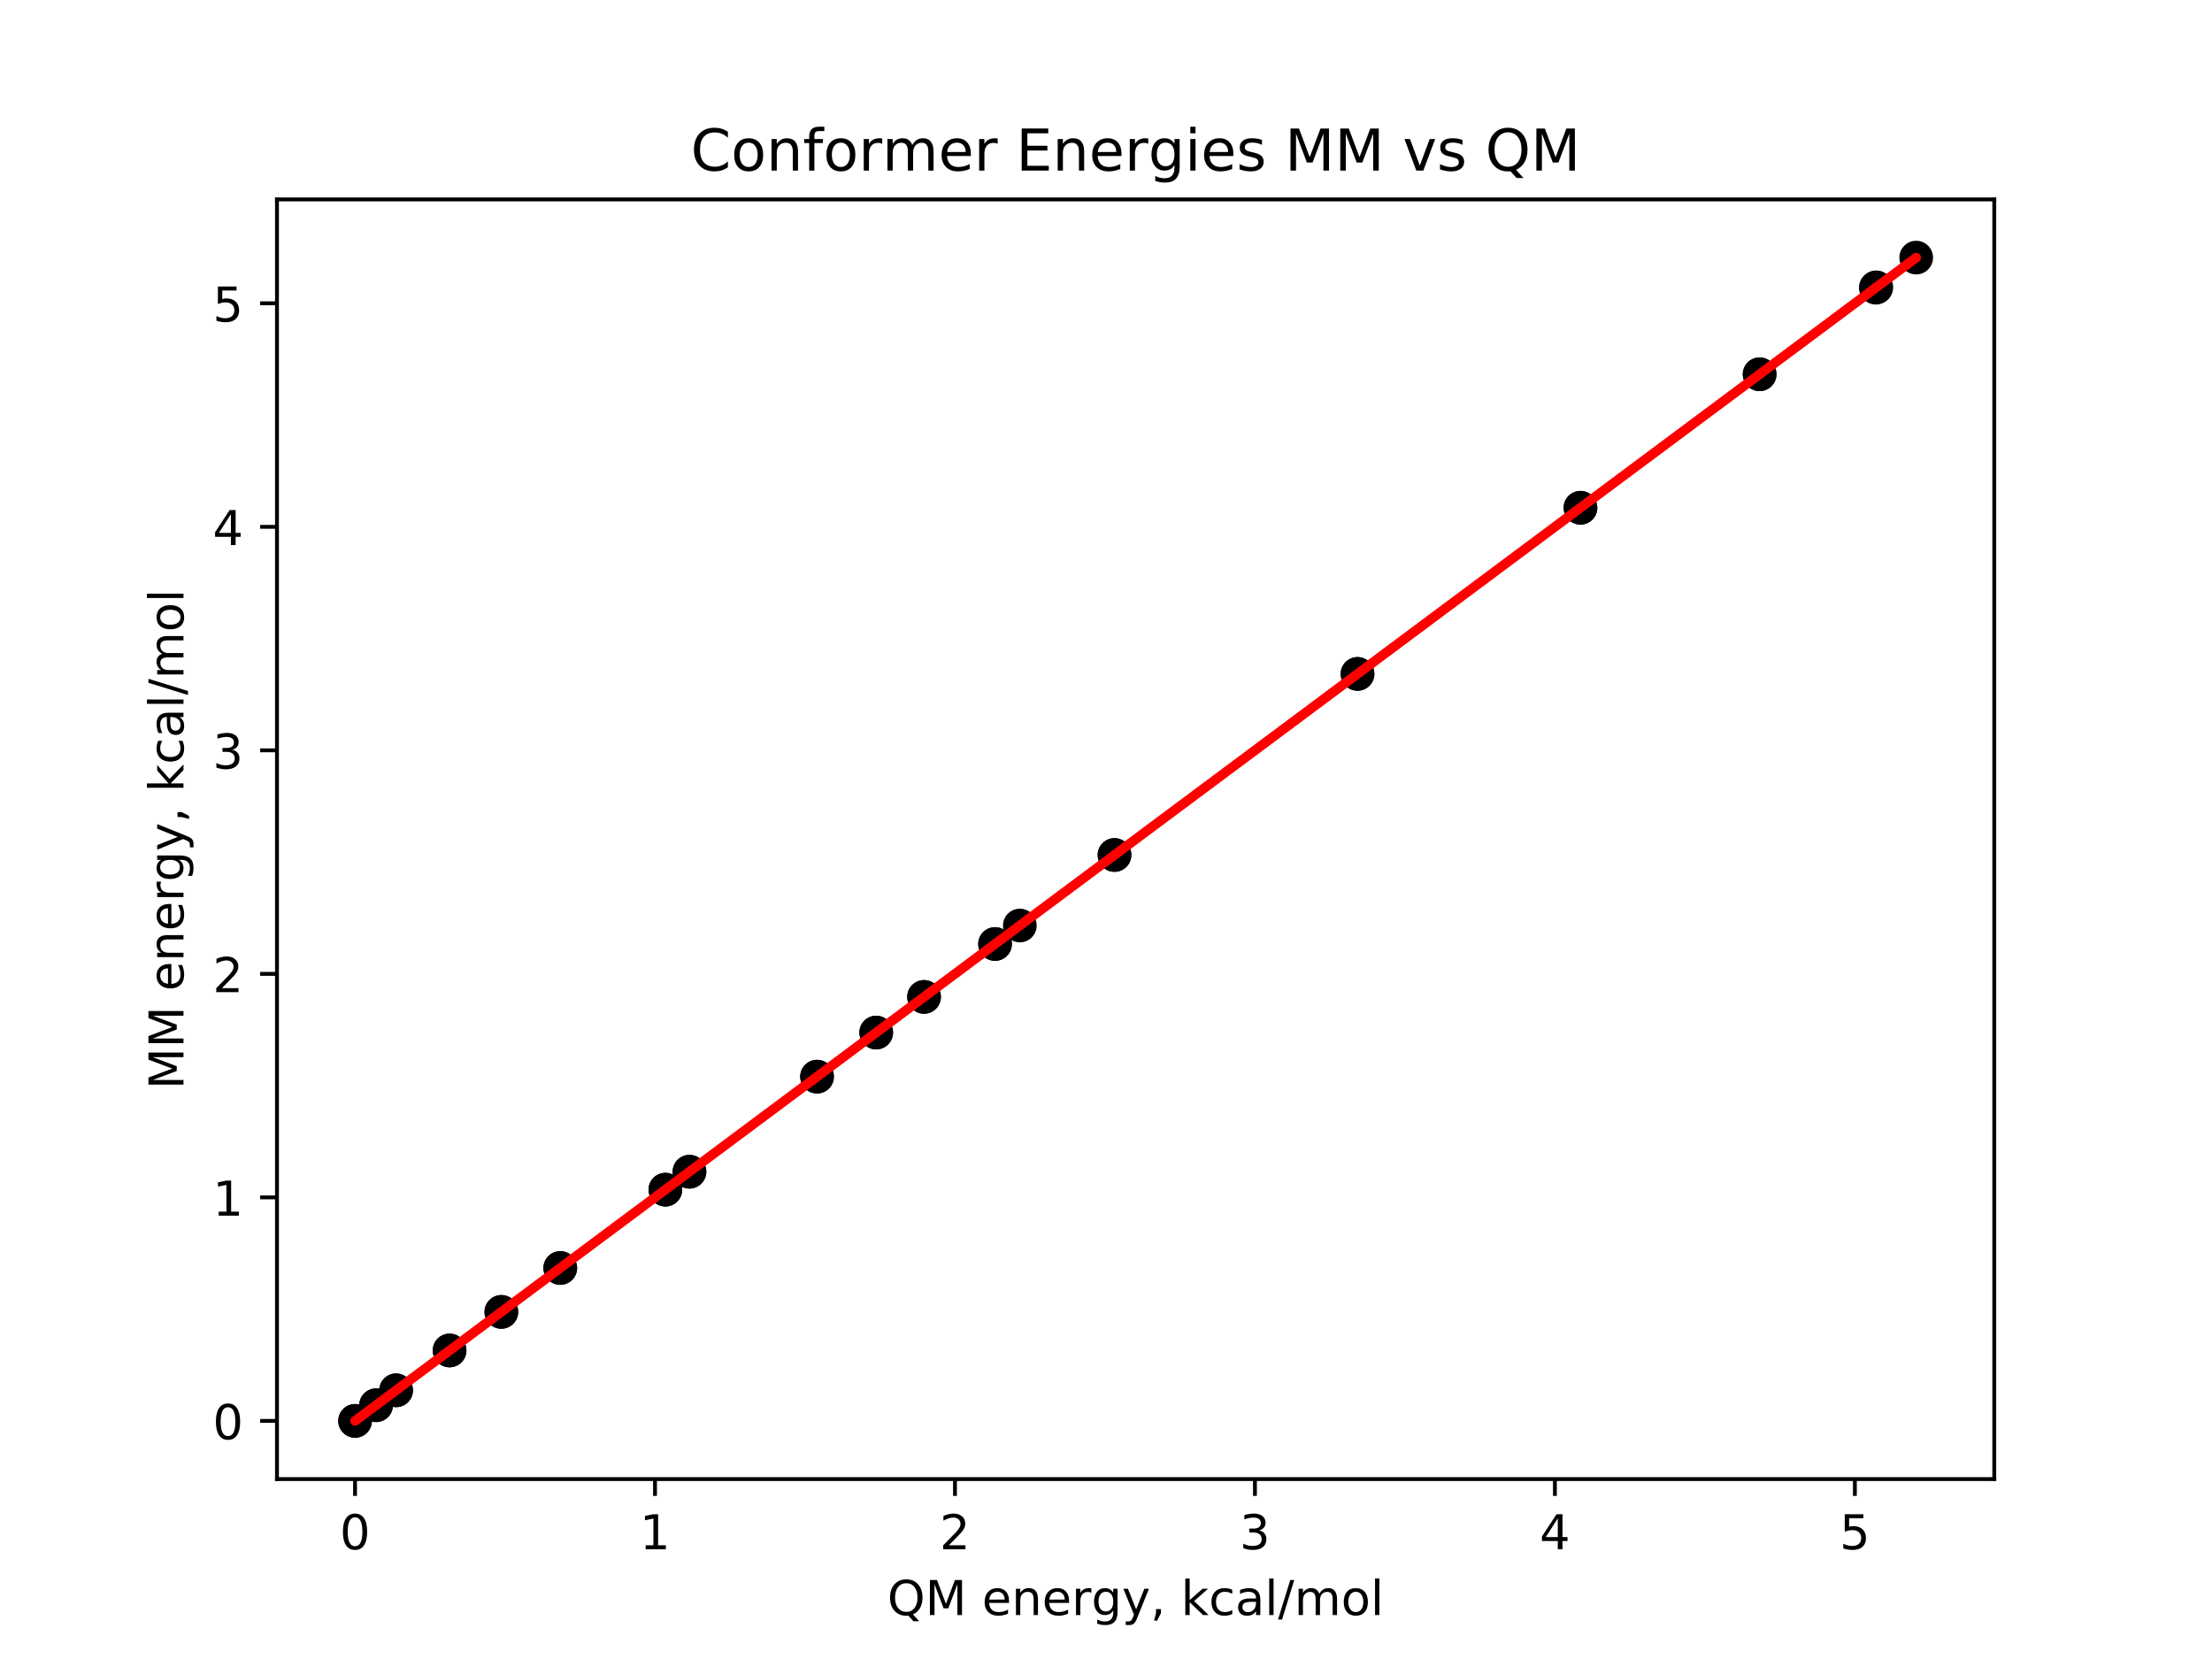
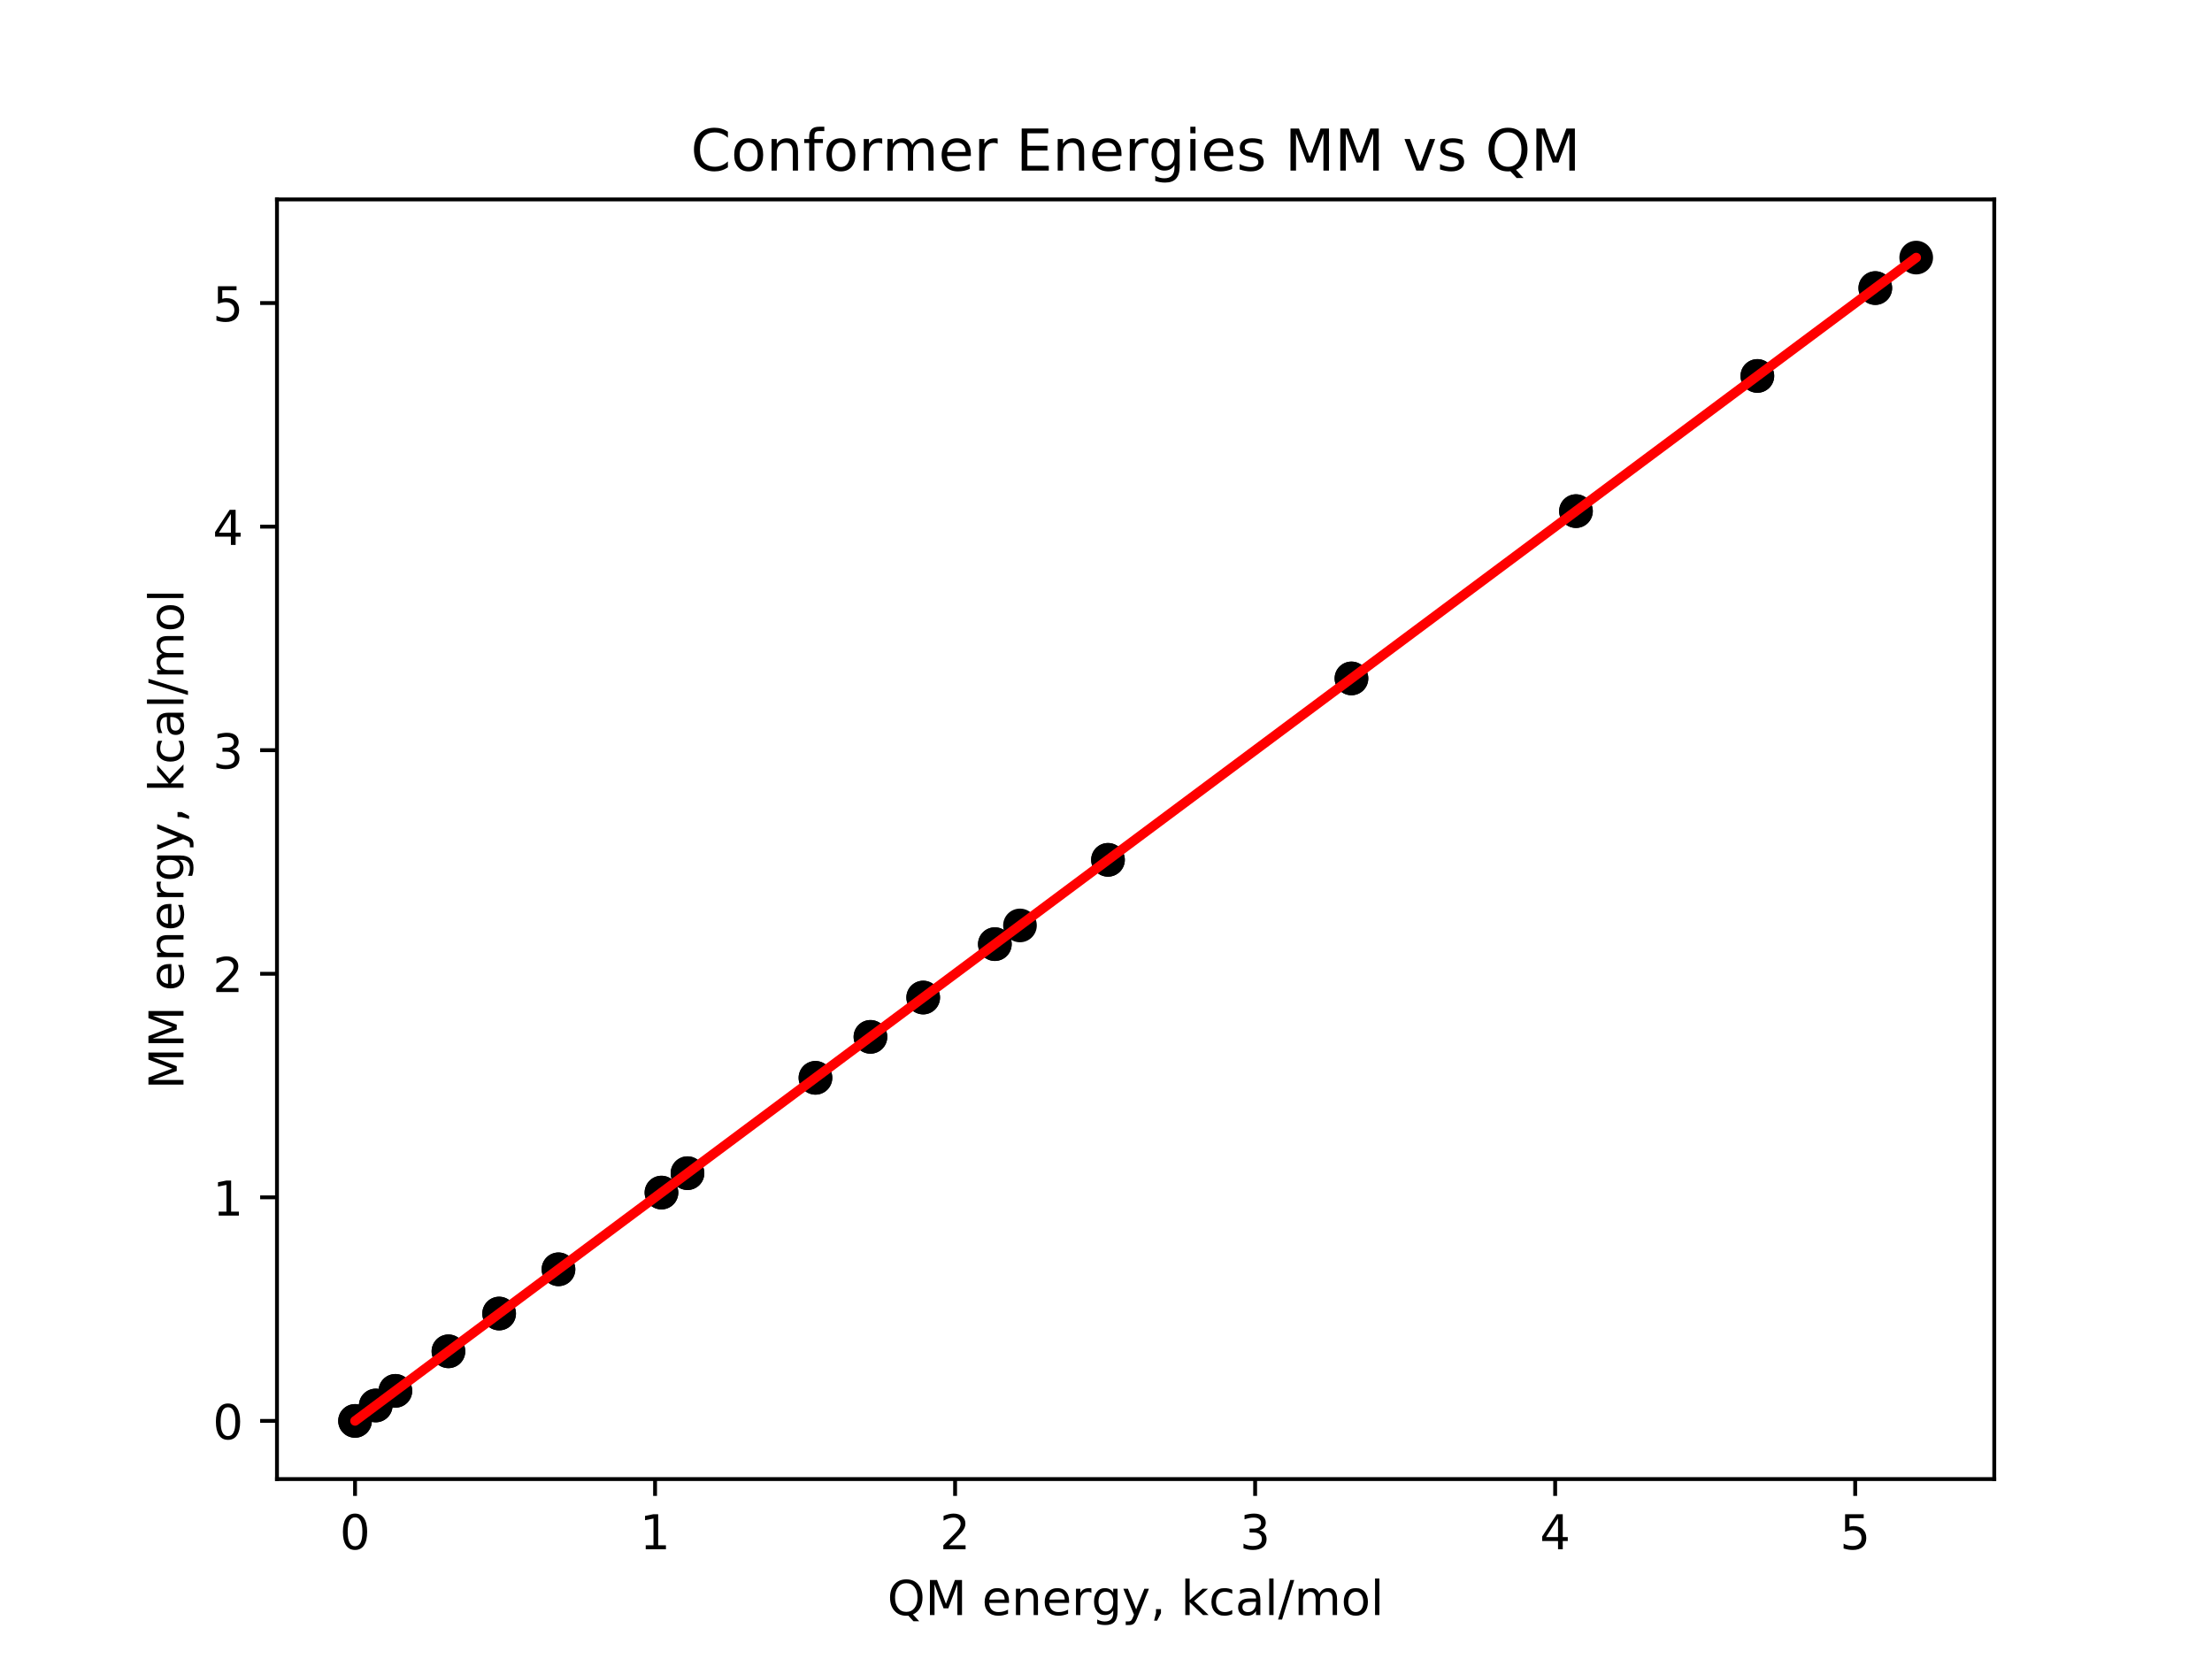
<svg xmlns="http://www.w3.org/2000/svg" xmlns:xlink="http://www.w3.org/1999/xlink" height="345pt" version="1.1" viewBox="0 0 460 345" width="460pt">
  <defs>
    <style type="text/css">
*{stroke-linecap:butt;stroke-linejoin:round;}
  </style>
  </defs>
  <g id="figure_1">
    <g id="patch_1">
      <path d="M 0 345.6  L 460.8 345.6  L 460.8 0  L 0 0  z " style="fill:#ffffff;" />
    </g>
    <g id="axes_1">
      <g id="patch_2">
        <path d="M 57.6 307.584  L 414.72 307.584  L 414.72 41.472  L 57.6 41.472  z " style="fill:#ffffff;" />
      </g>
      <g id="matplotlib.axis_1">
        <g id="xtick_1">
          <g id="line2d_1">
            <defs>
-               <path d="M 0 0  L 0 3.5  " id="made93cec4f" style="stroke:#000000;stroke-width:0.8;" />
-             </defs>
-             <g>
-               <use style="stroke:#000000;stroke-width:0.8;" x="73.833" xlink:href="#made93cec4f" y="307.584" />
+               <path d="M 0 0  L 0 3.5  " id="m8f4e1f4b6e" style="stroke:#000000;stroke-width:0.8;" />
+             </defs>
+             <g>
+               <use style="stroke:#000000;stroke-width:0.8;" x="73.833" xlink:href="#m8f4e1f4b6e" y="307.584" />
            </g>
          </g>
          <g id="text_1">
            <defs>
              <path d="M 31.781 66.406  Q 24.172 66.406 20.328 58.906  Q 16.5 51.422 16.5 36.375  Q 16.5 21.391 20.328 13.891  Q 24.172 6.391 31.781 6.391  Q 39.453 6.391 43.281 13.891  Q 47.125 21.391 47.125 36.375  Q 47.125 51.422 43.281 58.906  Q 39.453 66.406 31.781 66.406  z M 31.781 74.219  Q 44.047 74.219 50.516 64.516  Q 56.984 54.828 56.984 36.375  Q 56.984 17.969 50.516 8.266  Q 44.047 -1.422 31.781 -1.422  Q 19.531 -1.422 13.062 8.266  Q 6.594 17.969 6.594 36.375  Q 6.594 54.828 13.062 64.516  Q 19.531 74.219 31.781 74.219  z " id="DejaVuSans-30" />
            </defs>
            <g transform="translate(70.65148 322.1824)scale(0.1 -0.1)">
              <use xlink:href="#DejaVuSans-30" />
            </g>
          </g>
        </g>
        <g id="xtick_2">
          <g id="line2d_2">
            <g>
-               <use style="stroke:#000000;stroke-width:0.8;" x="136.213" xlink:href="#made93cec4f" y="307.584" />
+               <use style="stroke:#000000;stroke-width:0.8;" x="136.226" xlink:href="#m8f4e1f4b6e" y="307.584" />
            </g>
          </g>
          <g id="text_2">
            <defs>
              <path d="M 12.406 8.297  L 28.516 8.297  L 28.516 63.922  L 10.984 60.406  L 10.984 69.391  L 28.422 72.906  L 38.281 72.906  L 38.281 8.297  L 54.391 8.297  L 54.391 0  L 12.406 0  z " id="DejaVuSans-31" />
            </defs>
-             <g transform="translate(133.0314 322.1824)scale(0.1 -0.1)">
+             <g transform="translate(133.0448 322.1824)scale(0.1 -0.1)">
              <use xlink:href="#DejaVuSans-31" />
            </g>
          </g>
        </g>
        <g id="xtick_3">
          <g id="line2d_3">
            <g>
-               <use style="stroke:#000000;stroke-width:0.8;" x="198.593" xlink:href="#made93cec4f" y="307.584" />
+               <use style="stroke:#000000;stroke-width:0.8;" x="198.619" xlink:href="#m8f4e1f4b6e" y="307.584" />
            </g>
          </g>
          <g id="text_3">
            <defs>
              <path d="M 19.188 8.297  L 53.609 8.297  L 53.609 0  L 7.328 0  L 7.328 8.297  Q 12.938 14.109 22.625 23.891  Q 32.328 33.688 34.812 36.531  Q 39.547 41.844 41.422 45.531  Q 43.312 49.219 43.312 52.781  Q 43.312 58.594 39.234 62.25  Q 35.156 65.922 28.609 65.922  Q 23.969 65.922 18.812 64.312  Q 13.672 62.703 7.812 59.422  L 7.812 69.391  Q 13.766 71.781 18.938 73  Q 24.125 74.219 28.422 74.219  Q 39.75 74.219 46.484 68.547  Q 53.219 62.891 53.219 53.422  Q 53.219 48.922 51.531 44.891  Q 49.859 40.875 45.406 35.406  Q 44.188 33.984 37.641 27.219  Q 31.109 20.453 19.188 8.297  z " id="DejaVuSans-32" />
            </defs>
-             <g transform="translate(195.4114 322.1824)scale(0.1 -0.1)">
+             <g transform="translate(195.4382 322.1824)scale(0.1 -0.1)">
              <use xlink:href="#DejaVuSans-32" />
            </g>
          </g>
        </g>
        <g id="xtick_4">
          <g id="line2d_4">
            <g>
-               <use style="stroke:#000000;stroke-width:0.8;" x="260.973" xlink:href="#made93cec4f" y="307.584" />
+               <use style="stroke:#000000;stroke-width:0.8;" x="261.013" xlink:href="#m8f4e1f4b6e" y="307.584" />
            </g>
          </g>
          <g id="text_4">
            <defs>
              <path d="M 40.578 39.312  Q 47.656 37.797 51.625 33  Q 55.609 28.219 55.609 21.188  Q 55.609 10.406 48.188 4.484  Q 40.766 -1.422 27.094 -1.422  Q 22.516 -1.422 17.656 -0.516  Q 12.797 0.391 7.625 2.203  L 7.625 11.719  Q 11.719 9.328 16.594 8.109  Q 21.484 6.891 26.812 6.891  Q 36.078 6.891 40.938 10.547  Q 45.797 14.203 45.797 21.188  Q 45.797 27.641 41.281 31.266  Q 36.766 34.906 28.719 34.906  L 20.219 34.906  L 20.219 43.016  L 29.109 43.016  Q 36.375 43.016 40.234 45.922  Q 44.094 48.828 44.094 54.297  Q 44.094 59.906 40.109 62.906  Q 36.141 65.922 28.719 65.922  Q 24.656 65.922 20.016 65.031  Q 15.375 64.156 9.812 62.312  L 9.812 71.094  Q 15.438 72.656 20.344 73.438  Q 25.25 74.219 29.594 74.219  Q 40.828 74.219 47.359 69.109  Q 53.906 64.016 53.906 55.328  Q 53.906 49.266 50.438 45.094  Q 46.969 40.922 40.578 39.312  z " id="DejaVuSans-33" />
            </defs>
-             <g transform="translate(257.7913 322.1824)scale(0.1 -0.1)">
+             <g transform="translate(257.8315 322.1824)scale(0.1 -0.1)">
              <use xlink:href="#DejaVuSans-33" />
            </g>
          </g>
        </g>
        <g id="xtick_5">
          <g id="line2d_5">
            <g>
-               <use style="stroke:#000000;stroke-width:0.8;" x="323.353" xlink:href="#made93cec4f" y="307.584" />
+               <use style="stroke:#000000;stroke-width:0.8;" x="323.406" xlink:href="#m8f4e1f4b6e" y="307.584" />
            </g>
          </g>
          <g id="text_5">
            <defs>
              <path d="M 37.797 64.312  L 12.891 25.391  L 37.797 25.391  z M 35.203 72.906  L 47.609 72.906  L 47.609 25.391  L 58.016 25.391  L 58.016 17.188  L 47.609 17.188  L 47.609 0  L 37.797 0  L 37.797 17.188  L 4.891 17.188  L 4.891 26.703  z " id="DejaVuSans-34" />
            </defs>
-             <g transform="translate(320.1713 322.1824)scale(0.1 -0.1)">
+             <g transform="translate(320.2249 322.1824)scale(0.1 -0.1)">
              <use xlink:href="#DejaVuSans-34" />
            </g>
          </g>
        </g>
        <g id="xtick_6">
          <g id="line2d_6">
            <g>
-               <use style="stroke:#000000;stroke-width:0.8;" x="385.732" xlink:href="#made93cec4f" y="307.584" />
+               <use style="stroke:#000000;stroke-width:0.8;" x="385.799" xlink:href="#m8f4e1f4b6e" y="307.584" />
            </g>
          </g>
          <g id="text_6">
            <defs>
              <path d="M 10.797 72.906  L 49.516 72.906  L 49.516 64.594  L 19.828 64.594  L 19.828 46.734  Q 21.969 47.469 24.109 47.828  Q 26.266 48.188 28.422 48.188  Q 40.625 48.188 47.75 41.5  Q 54.891 34.812 54.891 23.391  Q 54.891 11.625 47.562 5.094  Q 40.234 -1.422 26.906 -1.422  Q 22.312 -1.422 17.547 -0.641  Q 12.797 0.141 7.719 1.703  L 7.719 11.625  Q 12.109 9.234 16.797 8.062  Q 21.484 6.891 26.703 6.891  Q 35.156 6.891 40.078 11.328  Q 45.016 15.766 45.016 23.391  Q 45.016 31 40.078 35.438  Q 35.156 39.891 26.703 39.891  Q 22.75 39.891 18.812 39.016  Q 14.891 38.141 10.797 36.281  z " id="DejaVuSans-35" />
            </defs>
-             <g transform="translate(382.5512 322.1824)scale(0.1 -0.1)">
+             <g transform="translate(382.6182 322.1824)scale(0.1 -0.1)">
              <use xlink:href="#DejaVuSans-35" />
            </g>
          </g>
        </g>
        <g id="text_7">
          <defs>
            <path d="M 39.406 66.219  Q 28.656 66.219 22.328 58.203  Q 16.016 50.203 16.016 36.375  Q 16.016 22.609 22.328 14.594  Q 28.656 6.594 39.406 6.594  Q 50.141 6.594 56.422 14.594  Q 62.703 22.609 62.703 36.375  Q 62.703 50.203 56.422 58.203  Q 50.141 66.219 39.406 66.219  z M 53.219 1.312  L 66.219 -12.891  L 54.297 -12.891  L 43.5 -1.219  Q 41.891 -1.312 41.031 -1.359  Q 40.188 -1.422 39.406 -1.422  Q 24.031 -1.422 14.812 8.859  Q 5.609 19.141 5.609 36.375  Q 5.609 53.656 14.812 63.938  Q 24.031 74.219 39.406 74.219  Q 54.734 74.219 63.906 63.938  Q 73.094 53.656 73.094 36.375  Q 73.094 23.688 67.984 14.641  Q 62.891 5.609 53.219 1.312  z " id="DejaVuSans-51" />
            <path d="M 9.812 72.906  L 24.516 72.906  L 43.109 23.297  L 61.812 72.906  L 76.516 72.906  L 76.516 0  L 66.891 0  L 66.891 64.016  L 48.094 14.016  L 38.188 14.016  L 19.391 64.016  L 19.391 0  L 9.812 0  z " id="DejaVuSans-4d" />
            <path id="DejaVuSans-20" />
            <path d="M 56.203 29.594  L 56.203 25.203  L 14.891 25.203  Q 15.484 15.922 20.484 11.062  Q 25.484 6.203 34.422 6.203  Q 39.594 6.203 44.453 7.469  Q 49.312 8.734 54.109 11.281  L 54.109 2.781  Q 49.266 0.734 44.188 -0.344  Q 39.109 -1.422 33.891 -1.422  Q 20.797 -1.422 13.156 6.188  Q 5.516 13.812 5.516 26.812  Q 5.516 40.234 12.766 48.109  Q 20.016 56 32.328 56  Q 43.359 56 49.781 48.891  Q 56.203 41.797 56.203 29.594  z M 47.219 32.234  Q 47.125 39.594 43.094 43.984  Q 39.062 48.391 32.422 48.391  Q 24.906 48.391 20.391 44.141  Q 15.875 39.891 15.188 32.172  z " id="DejaVuSans-65" />
            <path d="M 54.891 33.016  L 54.891 0  L 45.906 0  L 45.906 32.719  Q 45.906 40.484 42.875 44.328  Q 39.844 48.188 33.797 48.188  Q 26.516 48.188 22.312 43.547  Q 18.109 38.922 18.109 30.906  L 18.109 0  L 9.078 0  L 9.078 54.688  L 18.109 54.688  L 18.109 46.188  Q 21.344 51.125 25.703 53.562  Q 30.078 56 35.797 56  Q 45.219 56 50.047 50.172  Q 54.891 44.344 54.891 33.016  z " id="DejaVuSans-6e" />
            <path d="M 41.109 46.297  Q 39.594 47.172 37.812 47.578  Q 36.031 48 33.891 48  Q 26.266 48 22.188 43.047  Q 18.109 38.094 18.109 28.812  L 18.109 0  L 9.078 0  L 9.078 54.688  L 18.109 54.688  L 18.109 46.188  Q 20.953 51.172 25.484 53.578  Q 30.031 56 36.531 56  Q 37.453 56 38.578 55.875  Q 39.703 55.766 41.062 55.516  z " id="DejaVuSans-72" />
            <path d="M 45.406 27.984  Q 45.406 37.75 41.375 43.109  Q 37.359 48.484 30.078 48.484  Q 22.859 48.484 18.828 43.109  Q 14.797 37.75 14.797 27.984  Q 14.797 18.266 18.828 12.891  Q 22.859 7.516 30.078 7.516  Q 37.359 7.516 41.375 12.891  Q 45.406 18.266 45.406 27.984  z M 54.391 6.781  Q 54.391 -7.172 48.188 -13.984  Q 42 -20.797 29.203 -20.797  Q 24.469 -20.797 20.266 -20.094  Q 16.062 -19.391 12.109 -17.922  L 12.109 -9.188  Q 16.062 -11.328 19.922 -12.344  Q 23.781 -13.375 27.781 -13.375  Q 36.625 -13.375 41.016 -8.766  Q 45.406 -4.156 45.406 5.172  L 45.406 9.625  Q 42.625 4.781 38.281 2.391  Q 33.938 0 27.875 0  Q 17.828 0 11.672 7.656  Q 5.516 15.328 5.516 27.984  Q 5.516 40.672 11.672 48.328  Q 17.828 56 27.875 56  Q 33.938 56 38.281 53.609  Q 42.625 51.219 45.406 46.391  L 45.406 54.688  L 54.391 54.688  z " id="DejaVuSans-67" />
            <path d="M 32.172 -5.078  Q 28.375 -14.844 24.75 -17.812  Q 21.141 -20.797 15.094 -20.797  L 7.906 -20.797  L 7.906 -13.281  L 13.188 -13.281  Q 16.891 -13.281 18.938 -11.516  Q 21 -9.766 23.484 -3.219  L 25.094 0.875  L 2.984 54.688  L 12.5 54.688  L 29.594 11.922  L 46.688 54.688  L 56.203 54.688  z " id="DejaVuSans-79" />
            <path d="M 11.719 12.406  L 22.016 12.406  L 22.016 4  L 14.016 -11.625  L 7.719 -11.625  L 11.719 4  z " id="DejaVuSans-2c" />
            <path d="M 9.078 75.984  L 18.109 75.984  L 18.109 31.109  L 44.922 54.688  L 56.391 54.688  L 27.391 29.109  L 57.625 0  L 45.906 0  L 18.109 26.703  L 18.109 0  L 9.078 0  z " id="DejaVuSans-6b" />
            <path d="M 48.781 52.594  L 48.781 44.188  Q 44.969 46.297 41.141 47.344  Q 37.312 48.391 33.406 48.391  Q 24.656 48.391 19.812 42.844  Q 14.984 37.312 14.984 27.297  Q 14.984 17.281 19.812 11.734  Q 24.656 6.203 33.406 6.203  Q 37.312 6.203 41.141 7.25  Q 44.969 8.297 48.781 10.406  L 48.781 2.094  Q 45.016 0.344 40.984 -0.531  Q 36.969 -1.422 32.422 -1.422  Q 20.062 -1.422 12.781 6.344  Q 5.516 14.109 5.516 27.297  Q 5.516 40.672 12.859 48.328  Q 20.219 56 33.016 56  Q 37.156 56 41.109 55.141  Q 45.062 54.297 48.781 52.594  z " id="DejaVuSans-63" />
            <path d="M 34.281 27.484  Q 23.391 27.484 19.188 25  Q 14.984 22.516 14.984 16.5  Q 14.984 11.719 18.141 8.906  Q 21.297 6.109 26.703 6.109  Q 34.188 6.109 38.703 11.406  Q 43.219 16.703 43.219 25.484  L 43.219 27.484  z M 52.203 31.203  L 52.203 0  L 43.219 0  L 43.219 8.297  Q 40.141 3.328 35.547 0.953  Q 30.953 -1.422 24.312 -1.422  Q 15.922 -1.422 10.953 3.297  Q 6 8.016 6 15.922  Q 6 25.141 12.172 29.828  Q 18.359 34.516 30.609 34.516  L 43.219 34.516  L 43.219 35.406  Q 43.219 41.609 39.141 45  Q 35.062 48.391 27.688 48.391  Q 23 48.391 18.547 47.266  Q 14.109 46.141 10.016 43.891  L 10.016 52.203  Q 14.938 54.109 19.578 55.047  Q 24.219 56 28.609 56  Q 40.484 56 46.344 49.844  Q 52.203 43.703 52.203 31.203  z " id="DejaVuSans-61" />
            <path d="M 9.422 75.984  L 18.406 75.984  L 18.406 0  L 9.422 0  z " id="DejaVuSans-6c" />
            <path d="M 25.391 72.906  L 33.688 72.906  L 8.297 -9.281  L 0 -9.281  z " id="DejaVuSans-2f" />
            <path d="M 52 44.188  Q 55.375 50.25 60.062 53.125  Q 64.75 56 71.094 56  Q 79.641 56 84.281 50.016  Q 88.922 44.047 88.922 33.016  L 88.922 0  L 79.891 0  L 79.891 32.719  Q 79.891 40.578 77.094 44.375  Q 74.312 48.188 68.609 48.188  Q 61.625 48.188 57.562 43.547  Q 53.516 38.922 53.516 30.906  L 53.516 0  L 44.484 0  L 44.484 32.719  Q 44.484 40.625 41.703 44.406  Q 38.922 48.188 33.109 48.188  Q 26.219 48.188 22.156 43.531  Q 18.109 38.875 18.109 30.906  L 18.109 0  L 9.078 0  L 9.078 54.688  L 18.109 54.688  L 18.109 46.188  Q 21.188 51.219 25.484 53.609  Q 29.781 56 35.688 56  Q 41.656 56 45.828 52.969  Q 50 49.953 52 44.188  z " id="DejaVuSans-6d" />
            <path d="M 30.609 48.391  Q 23.391 48.391 19.188 42.75  Q 14.984 37.109 14.984 27.297  Q 14.984 17.484 19.156 11.844  Q 23.344 6.203 30.609 6.203  Q 37.797 6.203 41.984 11.859  Q 46.188 17.531 46.188 27.297  Q 46.188 37.016 41.984 42.703  Q 37.797 48.391 30.609 48.391  z M 30.609 56  Q 42.328 56 49.016 48.375  Q 55.719 40.766 55.719 27.297  Q 55.719 13.875 49.016 6.219  Q 42.328 -1.422 30.609 -1.422  Q 18.844 -1.422 12.172 6.219  Q 5.516 13.875 5.516 27.297  Q 5.516 40.766 12.172 48.375  Q 18.844 56 30.609 56  z " id="DejaVuSans-6f" />
          </defs>
          <g transform="translate(184.5319 335.8606)scale(0.1 -0.1)">
            <use xlink:href="#DejaVuSans-51" />
            <use x="78.711" xlink:href="#DejaVuSans-4d" />
            <use x="164.99" xlink:href="#DejaVuSans-20" />
            <use x="196.777" xlink:href="#DejaVuSans-65" />
            <use x="258.301" xlink:href="#DejaVuSans-6e" />
            <use x="321.68" xlink:href="#DejaVuSans-65" />
            <use x="383.203" xlink:href="#DejaVuSans-72" />
            <use x="424.301" xlink:href="#DejaVuSans-67" />
            <use x="487.777" xlink:href="#DejaVuSans-79" />
            <use x="546.957" xlink:href="#DejaVuSans-2c" />
            <use x="578.744" xlink:href="#DejaVuSans-20" />
            <use x="610.531" xlink:href="#DejaVuSans-6b" />
            <use x="668.441" xlink:href="#DejaVuSans-63" />
            <use x="723.422" xlink:href="#DejaVuSans-61" />
            <use x="784.701" xlink:href="#DejaVuSans-6c" />
            <use x="812.484" xlink:href="#DejaVuSans-2f" />
            <use x="846.176" xlink:href="#DejaVuSans-6d" />
            <use x="943.588" xlink:href="#DejaVuSans-6f" />
            <use x="1004.77" xlink:href="#DejaVuSans-6c" />
          </g>
        </g>
      </g>
      <g id="matplotlib.axis_2">
        <g id="ytick_1">
          <g id="line2d_7">
            <defs>
-               <path d="M 0 0  L -3.5 0  " id="m2be3acc07d" style="stroke:#000000;stroke-width:0.8;" />
-             </defs>
-             <g>
-               <use style="stroke:#000000;stroke-width:0.8;" x="57.6" xlink:href="#m2be3acc07d" y="295.488" />
+               <path d="M 0 0  L -3.5 0  " id="mcf1523728d" style="stroke:#000000;stroke-width:0.8;" />
+             </defs>
+             <g>
+               <use style="stroke:#000000;stroke-width:0.8;" x="57.6" xlink:href="#mcf1523728d" y="295.488" />
            </g>
          </g>
          <g id="text_8">
            <g transform="translate(44.2375 299.2872)scale(0.1 -0.1)">
              <use xlink:href="#DejaVuSans-30" />
            </g>
          </g>
        </g>
        <g id="ytick_2">
          <g id="line2d_8">
            <g>
-               <use style="stroke:#000000;stroke-width:0.8;" x="57.6" xlink:href="#m2be3acc07d" y="249.005" />
+               <use style="stroke:#000000;stroke-width:0.8;" x="57.6" xlink:href="#mcf1523728d" y="248.995" />
            </g>
          </g>
          <g id="text_9">
-             <g transform="translate(44.2375 252.8041)scale(0.1 -0.1)">
+             <g transform="translate(44.2375 252.7942)scale(0.1 -0.1)">
              <use xlink:href="#DejaVuSans-31" />
            </g>
          </g>
        </g>
        <g id="ytick_3">
          <g id="line2d_9">
            <g>
-               <use style="stroke:#000000;stroke-width:0.8;" x="57.6" xlink:href="#m2be3acc07d" y="202.522" />
+               <use style="stroke:#000000;stroke-width:0.8;" x="57.6" xlink:href="#mcf1523728d" y="202.502" />
            </g>
          </g>
          <g id="text_10">
-             <g transform="translate(44.2375 206.321)scale(0.1 -0.1)">
+             <g transform="translate(44.2375 206.3011)scale(0.1 -0.1)">
              <use xlink:href="#DejaVuSans-32" />
            </g>
          </g>
        </g>
        <g id="ytick_4">
          <g id="line2d_10">
            <g>
-               <use style="stroke:#000000;stroke-width:0.8;" x="57.6" xlink:href="#m2be3acc07d" y="156.039" />
+               <use style="stroke:#000000;stroke-width:0.8;" x="57.6" xlink:href="#mcf1523728d" y="156.009" />
            </g>
          </g>
          <g id="text_11">
-             <g transform="translate(44.2375 159.8379)scale(0.1 -0.1)">
+             <g transform="translate(44.2375 159.808)scale(0.1 -0.1)">
              <use xlink:href="#DejaVuSans-33" />
            </g>
          </g>
        </g>
        <g id="ytick_5">
          <g id="line2d_11">
            <g>
-               <use style="stroke:#000000;stroke-width:0.8;" x="57.6" xlink:href="#m2be3acc07d" y="109.556" />
+               <use style="stroke:#000000;stroke-width:0.8;" x="57.6" xlink:href="#mcf1523728d" y="109.516" />
            </g>
          </g>
          <g id="text_12">
-             <g transform="translate(44.2375 113.3547)scale(0.1 -0.1)">
+             <g transform="translate(44.2375 113.315)scale(0.1 -0.1)">
              <use xlink:href="#DejaVuSans-34" />
            </g>
          </g>
        </g>
        <g id="ytick_6">
          <g id="line2d_12">
            <g>
-               <use style="stroke:#000000;stroke-width:0.8;" x="57.6" xlink:href="#m2be3acc07d" y="63.072" />
+               <use style="stroke:#000000;stroke-width:0.8;" x="57.6" xlink:href="#mcf1523728d" y="63.023" />
            </g>
          </g>
          <g id="text_13">
-             <g transform="translate(44.2375 66.87161)scale(0.1 -0.1)">
+             <g transform="translate(44.2375 66.82189)scale(0.1 -0.1)">
              <use xlink:href="#DejaVuSans-35" />
            </g>
          </g>
        </g>
        <g id="text_14">
          <g transform="translate(38.15781 226.5342)rotate(-90)scale(0.1 -0.1)">
            <use xlink:href="#DejaVuSans-4d" />
            <use x="86.279" xlink:href="#DejaVuSans-4d" />
            <use x="172.559" xlink:href="#DejaVuSans-20" />
            <use x="204.346" xlink:href="#DejaVuSans-65" />
            <use x="265.869" xlink:href="#DejaVuSans-6e" />
            <use x="329.248" xlink:href="#DejaVuSans-65" />
            <use x="390.771" xlink:href="#DejaVuSans-72" />
            <use x="431.869" xlink:href="#DejaVuSans-67" />
            <use x="495.346" xlink:href="#DejaVuSans-79" />
            <use x="554.525" xlink:href="#DejaVuSans-2c" />
            <use x="586.312" xlink:href="#DejaVuSans-20" />
            <use x="618.1" xlink:href="#DejaVuSans-6b" />
            <use x="676.01" xlink:href="#DejaVuSans-63" />
            <use x="730.99" xlink:href="#DejaVuSans-61" />
            <use x="792.27" xlink:href="#DejaVuSans-6c" />
            <use x="820.053" xlink:href="#DejaVuSans-2f" />
            <use x="853.744" xlink:href="#DejaVuSans-6d" />
            <use x="951.156" xlink:href="#DejaVuSans-6f" />
            <use x="1012.338" xlink:href="#DejaVuSans-6c" />
          </g>
        </g>
      </g>
      <g id="line2d_13">
        <defs>
-           <path d="M 0 3  C 0.796 3 1.559 2.684 2.121 2.121  C 2.684 1.559 3 0.796 3 0  C 3 -0.796 2.684 -1.559 2.121 -2.121  C 1.559 -2.684 0.796 -3 0 -3  C -0.796 -3 -1.559 -2.684 -2.121 -2.121  C -2.684 -1.559 -3 -0.796 -3 0  C -3 0.796 -2.684 1.559 -2.121 2.121  C -1.559 2.684 -0.796 3 0 3  z " id="md40989bfc1" style="stroke:#000000;" />
+           <path d="M 0 3  C 0.796 3 1.559 2.684 2.121 2.121  C 2.684 1.559 3 0.796 3 0  C 3 -0.796 2.684 -1.559 2.121 -2.121  C 1.559 -2.684 0.796 -3 0 -3  C -0.796 -3 -1.559 -2.684 -2.121 -2.121  C -2.684 -1.559 -3 -0.796 -3 0  C -3 0.796 -2.684 1.559 -2.121 2.121  C -1.559 2.684 -0.796 3 0 3  z " id="mf8ca5f76fd" style="stroke:#000000;" />
        </defs>
-         <g clip-path="url(#p2b287a6b14)">
-           <use style="stroke:#000000;" x="212.083" xlink:href="#md40989bfc1" y="192.469" />
-           <use style="stroke:#000000;" x="206.922" xlink:href="#md40989bfc1" y="196.315" />
-           <use style="stroke:#000000;" x="192.162" xlink:href="#md40989bfc1" y="207.313" />
-           <use style="stroke:#000000;" x="169.918" xlink:href="#md40989bfc1" y="223.889" />
-           <use style="stroke:#000000;" x="143.397" xlink:href="#md40989bfc1" y="243.652" />
-           <use style="stroke:#000000;" x="116.532" xlink:href="#md40989bfc1" y="263.67" />
-           <use style="stroke:#000000;" x="93.505" xlink:href="#md40989bfc1" y="280.829" />
-           <use style="stroke:#000000;" x="78.215" xlink:href="#md40989bfc1" y="292.222" />
-           <use style="stroke:#000000;" x="73.849" xlink:href="#md40989bfc1" y="295.476" />
-           <use style="stroke:#000000;" x="82.353" xlink:href="#md40989bfc1" y="289.139" />
-           <use style="stroke:#000000;" x="104.24" xlink:href="#md40989bfc1" y="272.83" />
-           <use style="stroke:#000000;" x="138.369" xlink:href="#md40989bfc1" y="247.398" />
-           <use style="stroke:#000000;" x="182.219" xlink:href="#md40989bfc1" y="214.723" />
-           <use style="stroke:#000000;" x="231.777" xlink:href="#md40989bfc1" y="177.794" />
-           <use style="stroke:#000000;" x="282.311" xlink:href="#md40989bfc1" y="140.138" />
-           <use style="stroke:#000000;" x="328.668" xlink:href="#md40989bfc1" y="105.595" />
-           <use style="stroke:#000000;" x="365.925" xlink:href="#md40989bfc1" y="77.832" />
-           <use style="stroke:#000000;" x="390.19" xlink:href="#md40989bfc1" y="59.751" />
-           <use style="stroke:#000000;" x="398.487" xlink:href="#md40989bfc1" y="53.568" />
-           <use style="stroke:#000000;" x="390.086" xlink:href="#md40989bfc1" y="59.828" />
-           <use style="stroke:#000000;" x="365.923" xlink:href="#md40989bfc1" y="77.833" />
-           <use style="stroke:#000000;" x="328.673" xlink:href="#md40989bfc1" y="105.591" />
-           <use style="stroke:#000000;" x="282.296" xlink:href="#md40989bfc1" y="140.149" />
-           <use style="stroke:#000000;" x="231.76" xlink:href="#md40989bfc1" y="177.807" />
-           <use style="stroke:#000000;" x="182.211" xlink:href="#md40989bfc1" y="214.729" />
-           <use style="stroke:#000000;" x="138.367" xlink:href="#md40989bfc1" y="247.4" />
-           <use style="stroke:#000000;" x="104.275" xlink:href="#md40989bfc1" y="272.803" />
-           <use style="stroke:#000000;" x="82.391" xlink:href="#md40989bfc1" y="289.111" />
-           <use style="stroke:#000000;" x="73.833" xlink:href="#md40989bfc1" y="295.488" />
-           <use style="stroke:#000000;" x="78.203" xlink:href="#md40989bfc1" y="292.232" />
-           <use style="stroke:#000000;" x="93.485" xlink:href="#md40989bfc1" y="280.844" />
-           <use style="stroke:#000000;" x="116.49" xlink:href="#md40989bfc1" y="263.702" />
-           <use style="stroke:#000000;" x="143.36" xlink:href="#md40989bfc1" y="243.679" />
-           <use style="stroke:#000000;" x="169.902" xlink:href="#md40989bfc1" y="223.901" />
-           <use style="stroke:#000000;" x="192.162" xlink:href="#md40989bfc1" y="207.313" />
-           <use style="stroke:#000000;" x="206.93" xlink:href="#md40989bfc1" y="196.309" />
+         <g clip-path="url(#pca95519b56)">
+           <use style="stroke:#000000;" x="212.108" xlink:href="#mf8ca5f76fd" y="192.451" />
+           <use style="stroke:#000000;" x="206.887" xlink:href="#mf8ca5f76fd" y="196.341" />
+           <use style="stroke:#000000;" x="191.985" xlink:href="#mf8ca5f76fd" y="207.446" />
+           <use style="stroke:#000000;" x="169.579" xlink:href="#mf8ca5f76fd" y="224.141" />
+           <use style="stroke:#000000;" x="142.97" xlink:href="#mf8ca5f76fd" y="243.97" />
+           <use style="stroke:#000000;" x="116.141" xlink:href="#mf8ca5f76fd" y="263.961" />
+           <use style="stroke:#000000;" x="93.255" xlink:href="#mf8ca5f76fd" y="281.015" />
+           <use style="stroke:#000000;" x="78.139" xlink:href="#mf8ca5f76fd" y="292.279" />
+           <use style="stroke:#000000;" x="73.833" xlink:href="#mf8ca5f76fd" y="295.488" />
+           <use style="stroke:#000000;" x="82.221" xlink:href="#mf8ca5f76fd" y="289.237" />
+           <use style="stroke:#000000;" x="103.798" xlink:href="#mf8ca5f76fd" y="273.159" />
+           <use style="stroke:#000000;" x="137.555" xlink:href="#mf8ca5f76fd" y="248.005" />
+           <use style="stroke:#000000;" x="181.014" xlink:href="#mf8ca5f76fd" y="215.621" />
+           <use style="stroke:#000000;" x="230.414" xlink:href="#mf8ca5f76fd" y="178.81" />
+           <use style="stroke:#000000;" x="281.044" xlink:href="#mf8ca5f76fd" y="141.082" />
+           <use style="stroke:#000000;" x="327.734" xlink:href="#mf8ca5f76fd" y="106.291" />
+           <use style="stroke:#000000;" x="365.455" xlink:href="#mf8ca5f76fd" y="78.182" />
+           <use style="stroke:#000000;" x="389.981" xlink:href="#mf8ca5f76fd" y="59.907" />
+           <use style="stroke:#000000;" x="398.487" xlink:href="#mf8ca5f76fd" y="53.568" />
+           <use style="stroke:#000000;" x="389.981" xlink:href="#mf8ca5f76fd" y="59.907" />
+           <use style="stroke:#000000;" x="365.455" xlink:href="#mf8ca5f76fd" y="78.182" />
+           <use style="stroke:#000000;" x="327.734" xlink:href="#mf8ca5f76fd" y="106.291" />
+           <use style="stroke:#000000;" x="281.044" xlink:href="#mf8ca5f76fd" y="141.082" />
+           <use style="stroke:#000000;" x="230.414" xlink:href="#mf8ca5f76fd" y="178.81" />
+           <use style="stroke:#000000;" x="181.014" xlink:href="#mf8ca5f76fd" y="215.621" />
+           <use style="stroke:#000000;" x="137.555" xlink:href="#mf8ca5f76fd" y="248.005" />
+           <use style="stroke:#000000;" x="103.798" xlink:href="#mf8ca5f76fd" y="273.159" />
+           <use style="stroke:#000000;" x="82.221" xlink:href="#mf8ca5f76fd" y="289.237" />
+           <use style="stroke:#000000;" x="73.833" xlink:href="#mf8ca5f76fd" y="295.488" />
+           <use style="stroke:#000000;" x="78.139" xlink:href="#mf8ca5f76fd" y="292.279" />
+           <use style="stroke:#000000;" x="93.255" xlink:href="#mf8ca5f76fd" y="281.015" />
+           <use style="stroke:#000000;" x="116.141" xlink:href="#mf8ca5f76fd" y="263.961" />
+           <use style="stroke:#000000;" x="142.97" xlink:href="#mf8ca5f76fd" y="243.97" />
+           <use style="stroke:#000000;" x="169.579" xlink:href="#mf8ca5f76fd" y="224.141" />
+           <use style="stroke:#000000;" x="191.985" xlink:href="#mf8ca5f76fd" y="207.446" />
+           <use style="stroke:#000000;" x="206.887" xlink:href="#mf8ca5f76fd" y="196.341" />
        </g>
      </g>
      <g id="line2d_14">
-         <path clip-path="url(#p2b287a6b14)" d="M 212.083 192.469  L 206.922 196.315  L 192.162 207.313  L 169.918 223.889  L 143.397 243.652  L 116.532 263.67  L 93.505 280.829  L 78.215 292.222  L 73.849 295.476  L 82.353 289.139  L 104.24 272.83  L 138.369 247.398  L 182.219 214.723  L 231.777 177.794  L 282.311 140.138  L 328.668 105.595  L 365.925 77.832  L 390.19 59.751  L 398.487 53.568  L 390.086 59.828  L 365.923 77.833  L 328.673 105.591  L 282.296 140.149  L 231.76 177.807  L 182.211 214.729  L 138.367 247.4  L 104.275 272.803  L 82.391 289.111  L 73.833 295.488  L 78.203 292.232  L 93.485 280.844  L 116.49 263.702  L 143.36 243.679  L 169.902 223.901  L 192.162 207.313  L 206.93 196.309  " style="fill:none;stroke:#ff0000;stroke-linecap:square;stroke-width:2;" />
+         <path clip-path="url(#pca95519b56)" d="M 212.108 192.45  L 206.887 196.341  L 191.985 207.446  L 169.579 224.141  L 142.97 243.97  L 116.141 263.961  L 93.255 281.015  L 78.139 292.279  L 73.833 295.488  L 82.221 289.237  L 103.798 273.159  L 137.555 248.005  L 181.014 215.621  L 230.414 178.81  L 281.044 141.082  L 327.734 106.291  L 365.455 78.182  L 389.981 59.907  L 398.487 53.568  L 389.981 59.907  L 365.455 78.182  L 327.734 106.291  L 281.044 141.082  L 230.414 178.81  L 181.014 215.621  L 137.555 248.005  L 103.798 273.159  L 82.221 289.237  L 73.833 295.488  L 78.139 292.279  L 93.255 281.015  L 116.141 263.961  L 142.97 243.97  L 169.579 224.141  L 191.985 207.446  L 206.887 196.341  " style="fill:none;stroke:#ff0000;stroke-linecap:square;stroke-width:2;" />
      </g>
      <g id="patch_3">
        <path d="M 57.6 307.584  L 57.6 41.472  " style="fill:none;stroke:#000000;stroke-linecap:square;stroke-linejoin:miter;stroke-width:0.8;" />
      </g>
      <g id="patch_4">
        <path d="M 414.72 307.584  L 414.72 41.472  " style="fill:none;stroke:#000000;stroke-linecap:square;stroke-linejoin:miter;stroke-width:0.8;" />
      </g>
      <g id="patch_5">
        <path d="M 57.6 307.584  L 414.72 307.584  " style="fill:none;stroke:#000000;stroke-linecap:square;stroke-linejoin:miter;stroke-width:0.8;" />
      </g>
      <g id="patch_6">
        <path d="M 57.6 41.472  L 414.72 41.472  " style="fill:none;stroke:#000000;stroke-linecap:square;stroke-linejoin:miter;stroke-width:0.8;" />
      </g>
      <g id="text_15">
        <defs>
          <path d="M 64.406 67.281  L 64.406 56.891  Q 59.422 61.531 53.781 63.812  Q 48.141 66.109 41.797 66.109  Q 29.297 66.109 22.656 58.469  Q 16.016 50.828 16.016 36.375  Q 16.016 21.969 22.656 14.328  Q 29.297 6.688 41.797 6.688  Q 48.141 6.688 53.781 8.984  Q 59.422 11.281 64.406 15.922  L 64.406 5.609  Q 59.234 2.094 53.438 0.328  Q 47.656 -1.422 41.219 -1.422  Q 24.656 -1.422 15.125 8.703  Q 5.609 18.844 5.609 36.375  Q 5.609 53.953 15.125 64.078  Q 24.656 74.219 41.219 74.219  Q 47.75 74.219 53.531 72.484  Q 59.328 70.75 64.406 67.281  z " id="DejaVuSans-43" />
          <path d="M 37.109 75.984  L 37.109 68.5  L 28.516 68.5  Q 23.688 68.5 21.797 66.547  Q 19.922 64.594 19.922 59.516  L 19.922 54.688  L 34.719 54.688  L 34.719 47.703  L 19.922 47.703  L 19.922 0  L 10.891 0  L 10.891 47.703  L 2.297 47.703  L 2.297 54.688  L 10.891 54.688  L 10.891 58.5  Q 10.891 67.625 15.141 71.797  Q 19.391 75.984 28.609 75.984  z " id="DejaVuSans-66" />
          <path d="M 9.812 72.906  L 55.906 72.906  L 55.906 64.594  L 19.672 64.594  L 19.672 43.016  L 54.391 43.016  L 54.391 34.719  L 19.672 34.719  L 19.672 8.297  L 56.781 8.297  L 56.781 0  L 9.812 0  z " id="DejaVuSans-45" />
          <path d="M 9.422 54.688  L 18.406 54.688  L 18.406 0  L 9.422 0  z M 9.422 75.984  L 18.406 75.984  L 18.406 64.594  L 9.422 64.594  z " id="DejaVuSans-69" />
          <path d="M 44.281 53.078  L 44.281 44.578  Q 40.484 46.531 36.375 47.5  Q 32.281 48.484 27.875 48.484  Q 21.188 48.484 17.844 46.438  Q 14.5 44.391 14.5 40.281  Q 14.5 37.156 16.891 35.375  Q 19.281 33.594 26.516 31.984  L 29.594 31.297  Q 39.156 29.25 43.188 25.516  Q 47.219 21.781 47.219 15.094  Q 47.219 7.469 41.188 3.016  Q 35.156 -1.422 24.609 -1.422  Q 20.219 -1.422 15.453 -0.562  Q 10.688 0.297 5.422 2  L 5.422 11.281  Q 10.406 8.688 15.234 7.391  Q 20.062 6.109 24.812 6.109  Q 31.156 6.109 34.562 8.281  Q 37.984 10.453 37.984 14.406  Q 37.984 18.062 35.516 20.016  Q 33.062 21.969 24.703 23.781  L 21.578 24.516  Q 13.234 26.266 9.516 29.906  Q 5.812 33.547 5.812 39.891  Q 5.812 47.609 11.281 51.797  Q 16.75 56 26.812 56  Q 31.781 56 36.172 55.266  Q 40.578 54.547 44.281 53.078  z " id="DejaVuSans-73" />
          <path d="M 2.984 54.688  L 12.5 54.688  L 29.594 8.797  L 46.688 54.688  L 56.203 54.688  L 35.688 0  L 23.484 0  z " id="DejaVuSans-76" />
        </defs>
        <g transform="translate(143.6419 35.472)scale(0.12 -0.12)">
          <use xlink:href="#DejaVuSans-43" />
          <use x="69.824" xlink:href="#DejaVuSans-6f" />
          <use x="131.006" xlink:href="#DejaVuSans-6e" />
          <use x="194.385" xlink:href="#DejaVuSans-66" />
          <use x="229.59" xlink:href="#DejaVuSans-6f" />
          <use x="290.771" xlink:href="#DejaVuSans-72" />
          <use x="331.869" xlink:href="#DejaVuSans-6d" />
          <use x="429.281" xlink:href="#DejaVuSans-65" />
          <use x="490.805" xlink:href="#DejaVuSans-72" />
          <use x="531.918" xlink:href="#DejaVuSans-20" />
          <use x="563.705" xlink:href="#DejaVuSans-45" />
          <use x="626.889" xlink:href="#DejaVuSans-6e" />
          <use x="690.268" xlink:href="#DejaVuSans-65" />
          <use x="751.791" xlink:href="#DejaVuSans-72" />
          <use x="792.889" xlink:href="#DejaVuSans-67" />
          <use x="856.365" xlink:href="#DejaVuSans-69" />
          <use x="884.148" xlink:href="#DejaVuSans-65" />
          <use x="945.672" xlink:href="#DejaVuSans-73" />
          <use x="997.771" xlink:href="#DejaVuSans-20" />
          <use x="1029.559" xlink:href="#DejaVuSans-4d" />
          <use x="1115.838" xlink:href="#DejaVuSans-4d" />
          <use x="1202.117" xlink:href="#DejaVuSans-20" />
          <use x="1233.904" xlink:href="#DejaVuSans-76" />
          <use x="1293.084" xlink:href="#DejaVuSans-73" />
          <use x="1345.184" xlink:href="#DejaVuSans-20" />
          <use x="1376.971" xlink:href="#DejaVuSans-51" />
          <use x="1455.682" xlink:href="#DejaVuSans-4d" />
        </g>
      </g>
    </g>
  </g>
  <defs>
-     <clipPath id="p2b287a6b14">
+     <clipPath id="pca95519b56">
      <rect height="266.112" width="357.12" x="57.6" y="41.472" />
    </clipPath>
  </defs>
</svg>
